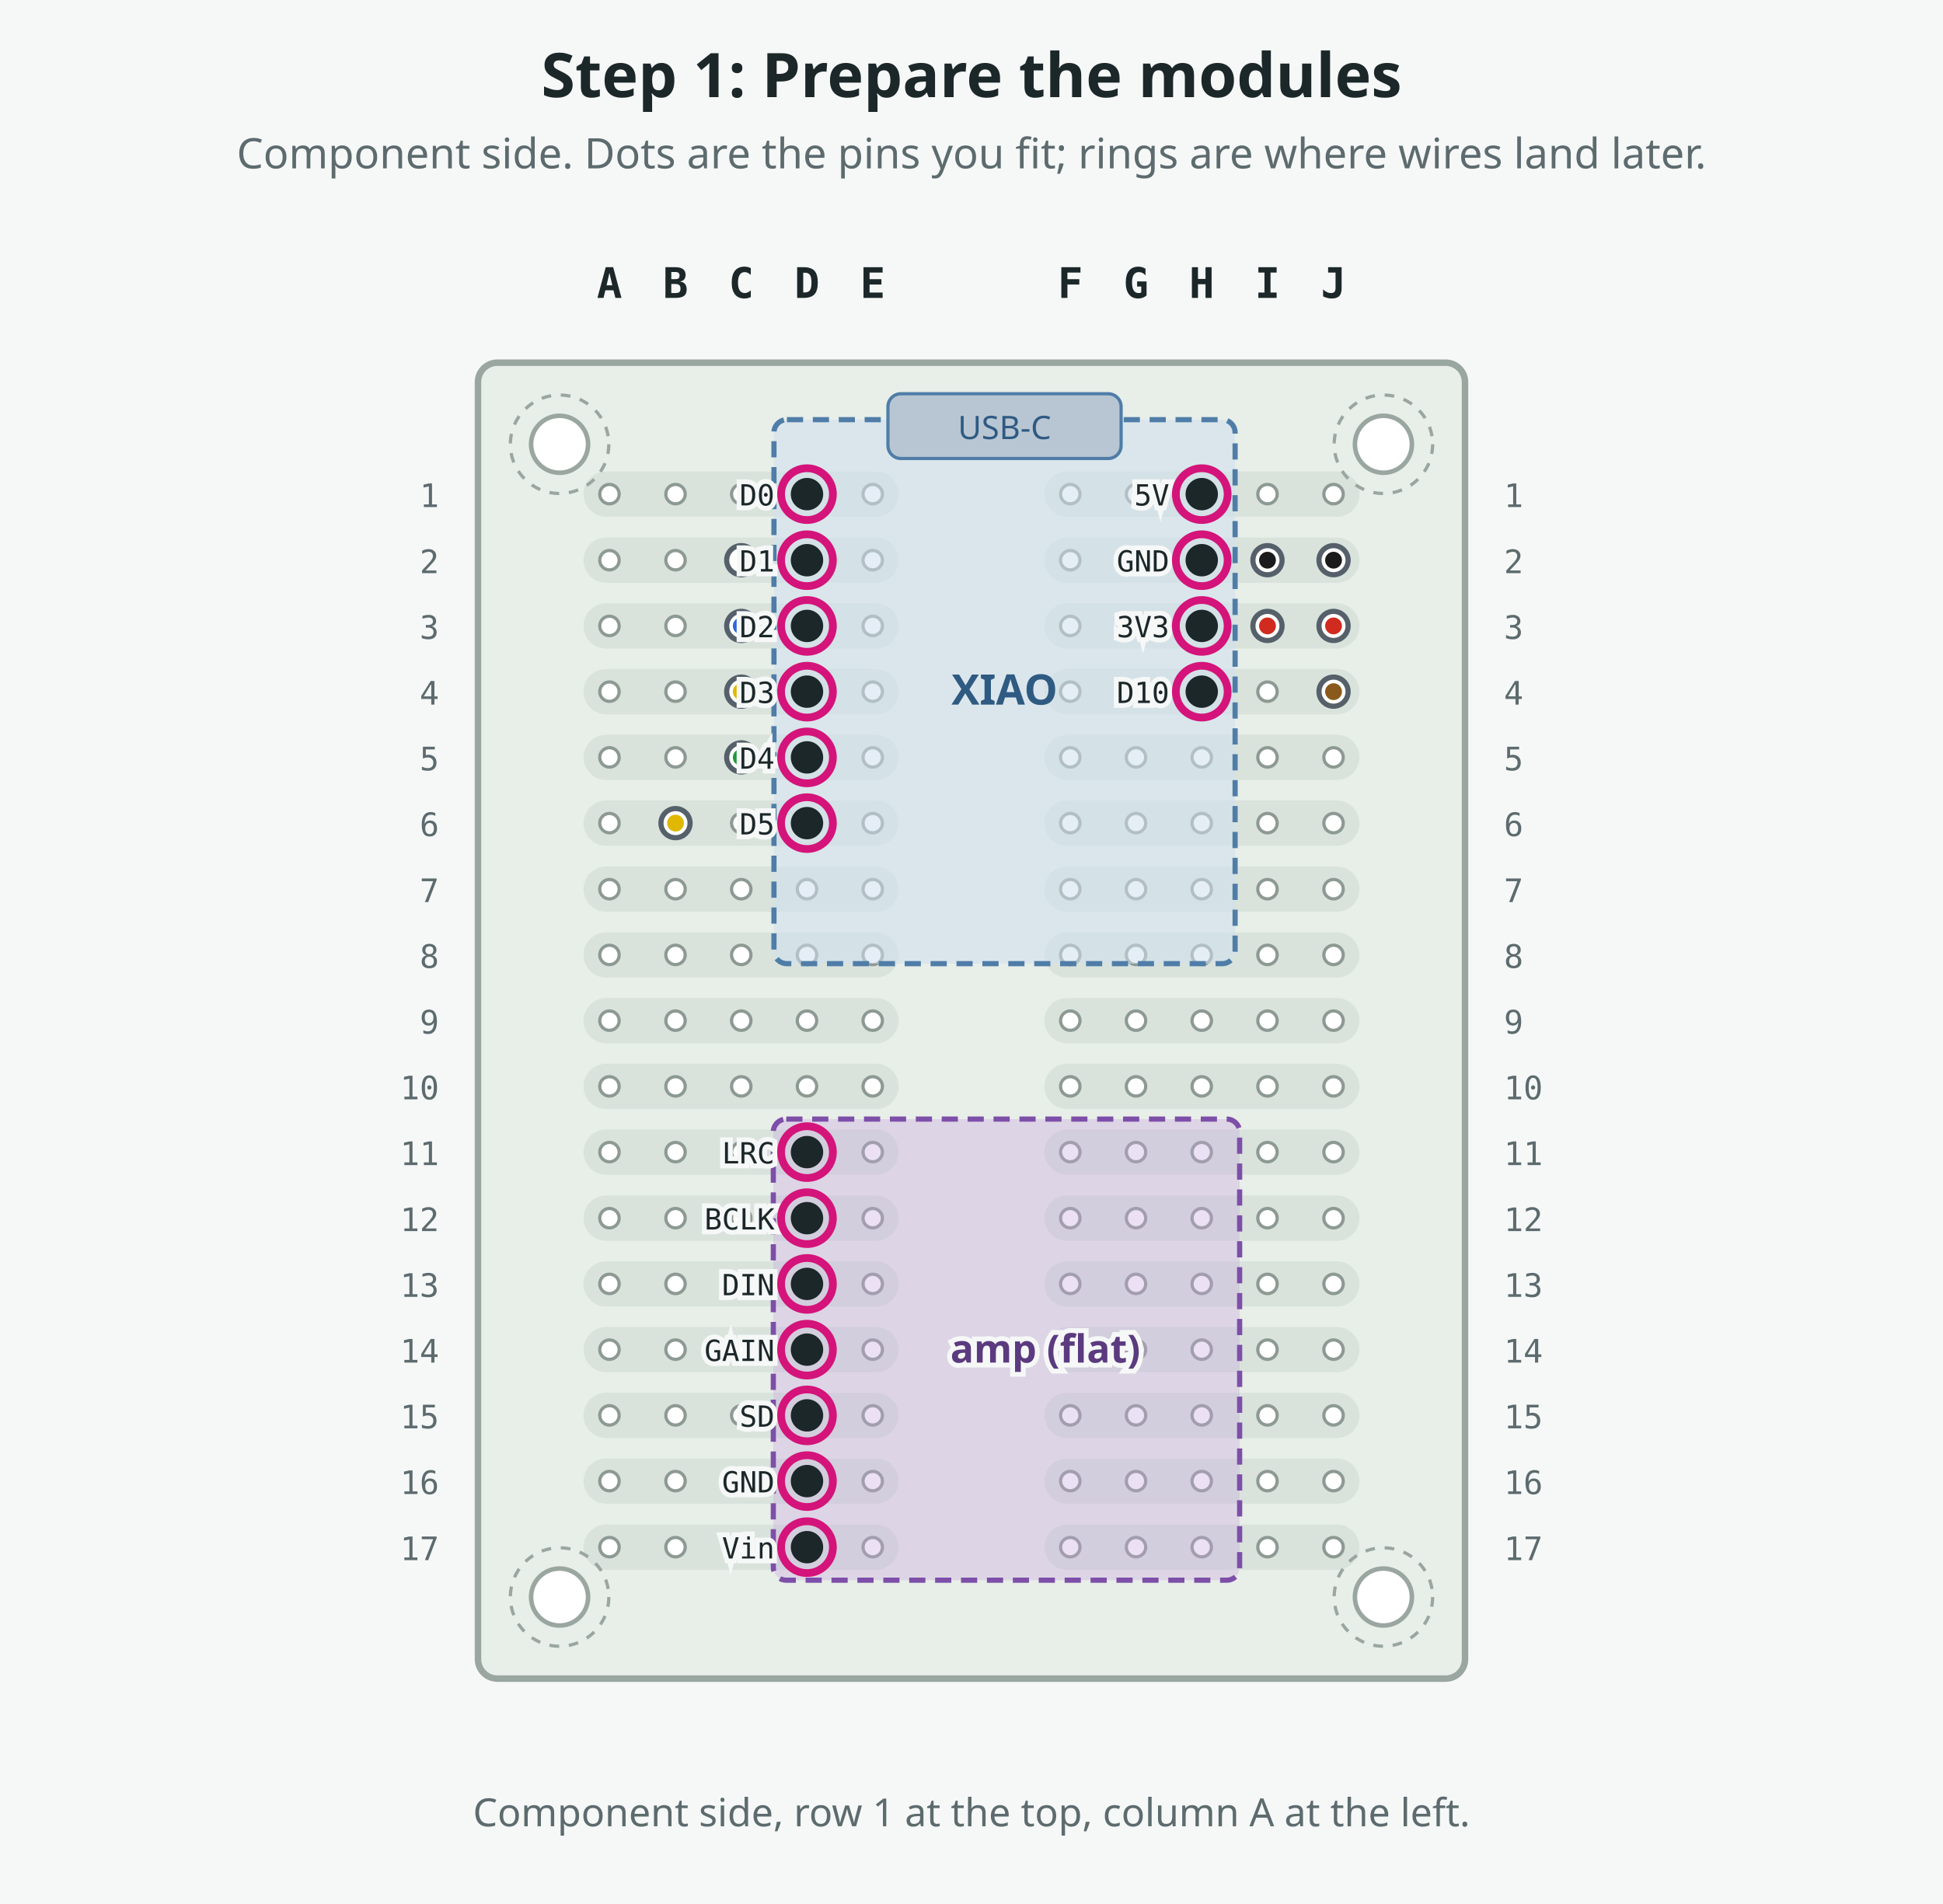
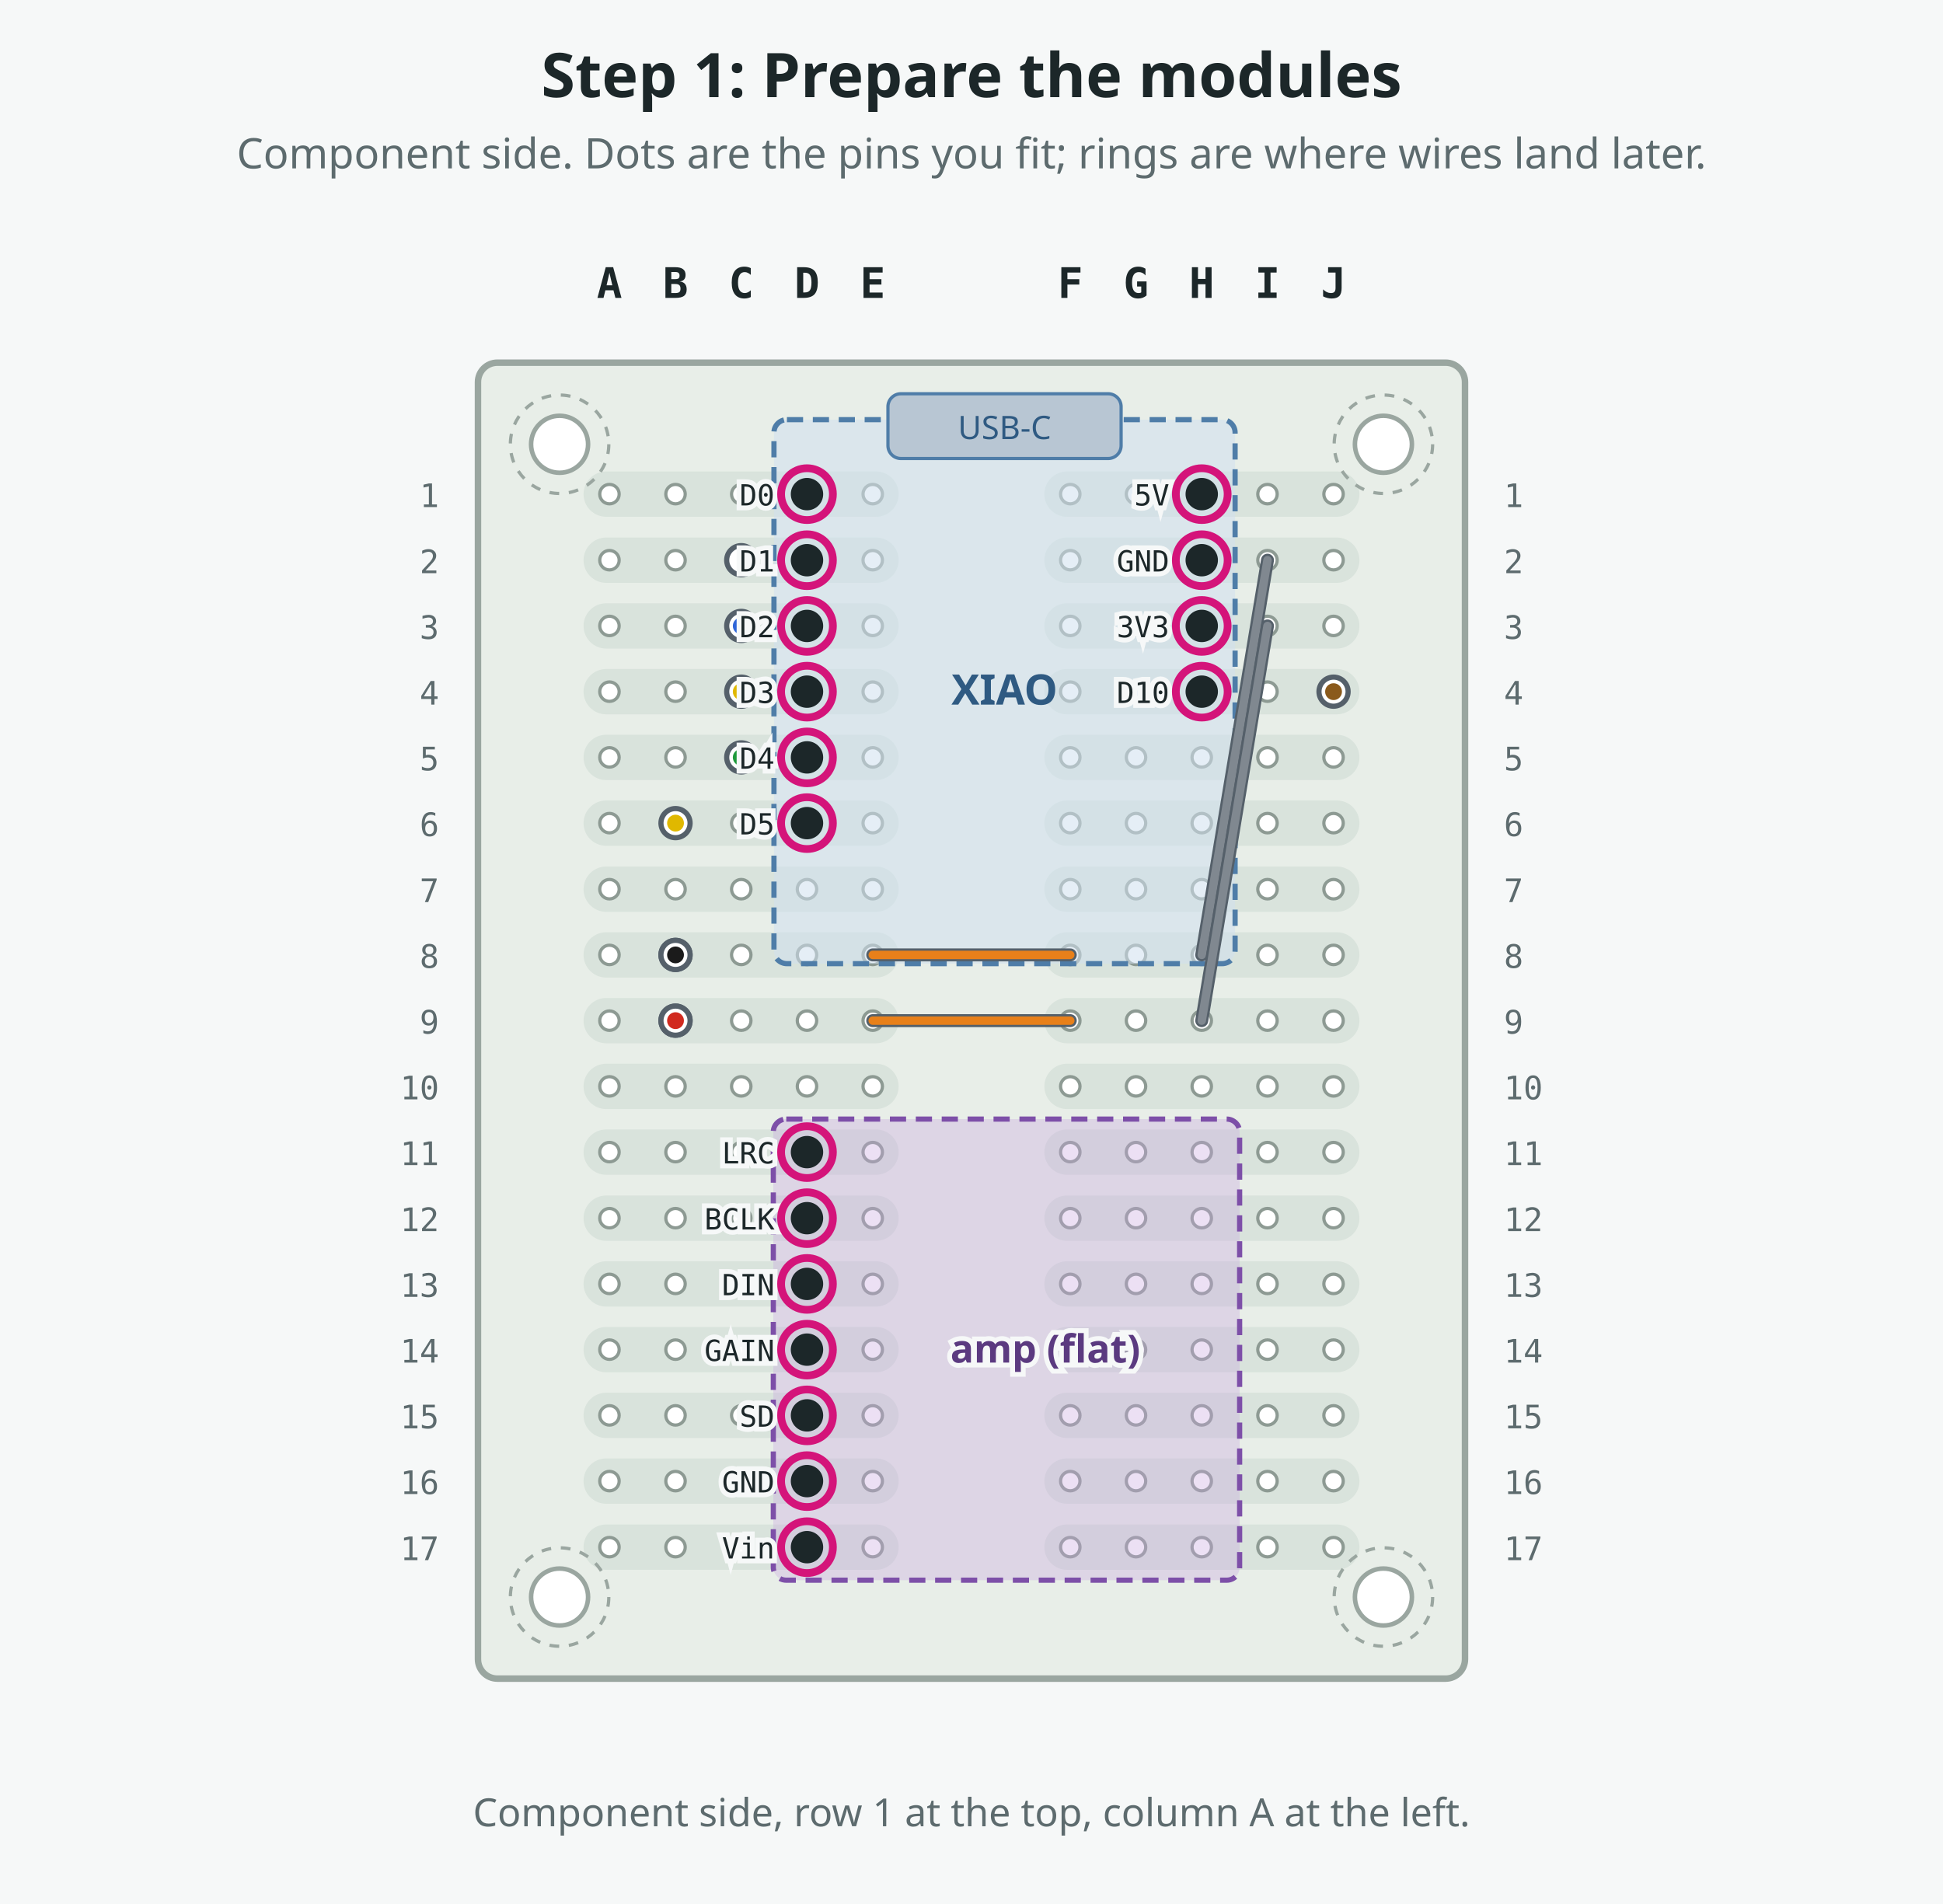
<svg xmlns="http://www.w3.org/2000/svg" viewBox="0 0 600 588" role="img" aria-label="Step 1: Prepare the modules. Component side. Dots are the pins you fit; rings are where wires land later.">
  <rect width="600" height="588" fill="#f6f8f8" />
  <text x="300.0" y="30" text-anchor="middle" font-size="19" font-weight="700" fill="#1c2729" font-family="IBM Plex Sans,ui-sans-serif,system-ui,sans-serif">Step 1: Prepare the modules</text>
  <text x="300.0" y="52" text-anchor="middle" font-size="13" fill="#5d6b6e" font-family="IBM Plex Sans,ui-sans-serif,system-ui,sans-serif">Component side. Dots are the pins you fit; rings are where wires land later.</text>
  <rect x="147.6" y="112.0" width="304.8" height="406.4" rx="6" fill="#e8eee8" stroke="#9aa6a0" stroke-width="2" />
  <rect x="180.2" y="145.6" width="97.3" height="14" rx="7" fill="#d9e3dc" />
  <rect x="322.5" y="145.6" width="97.3" height="14" rx="7" fill="#d9e3dc" />
  <rect x="180.2" y="166.0" width="97.3" height="14" rx="7" fill="#d9e3dc" />
  <rect x="322.5" y="166.0" width="97.3" height="14" rx="7" fill="#d9e3dc" />
  <rect x="180.2" y="186.3" width="97.3" height="14" rx="7" fill="#d9e3dc" />
  <rect x="322.5" y="186.3" width="97.3" height="14" rx="7" fill="#d9e3dc" />
  <rect x="180.2" y="206.6" width="97.3" height="14" rx="7" fill="#d9e3dc" />
  <rect x="322.5" y="206.6" width="97.3" height="14" rx="7" fill="#d9e3dc" />
  <rect x="180.2" y="226.9" width="97.3" height="14" rx="7" fill="#d9e3dc" />
  <rect x="322.5" y="226.9" width="97.3" height="14" rx="7" fill="#d9e3dc" />
  <rect x="180.2" y="247.2" width="97.3" height="14" rx="7" fill="#d9e3dc" />
  <rect x="322.5" y="247.2" width="97.3" height="14" rx="7" fill="#d9e3dc" />
  <rect x="180.2" y="267.6" width="97.3" height="14" rx="7" fill="#d9e3dc" />
  <rect x="322.5" y="267.6" width="97.3" height="14" rx="7" fill="#d9e3dc" />
  <rect x="180.2" y="287.9" width="97.3" height="14" rx="7" fill="#d9e3dc" />
  <rect x="322.5" y="287.9" width="97.3" height="14" rx="7" fill="#d9e3dc" />
  <rect x="180.2" y="308.2" width="97.3" height="14" rx="7" fill="#d9e3dc" />
  <rect x="322.5" y="308.2" width="97.3" height="14" rx="7" fill="#d9e3dc" />
  <rect x="180.2" y="328.5" width="97.3" height="14" rx="7" fill="#d9e3dc" />
  <rect x="322.5" y="328.5" width="97.3" height="14" rx="7" fill="#d9e3dc" />
  <rect x="180.2" y="348.8" width="97.3" height="14" rx="7" fill="#d9e3dc" />
  <rect x="322.5" y="348.8" width="97.3" height="14" rx="7" fill="#d9e3dc" />
  <rect x="180.2" y="369.2" width="97.3" height="14" rx="7" fill="#d9e3dc" />
  <rect x="322.5" y="369.2" width="97.3" height="14" rx="7" fill="#d9e3dc" />
  <rect x="180.2" y="389.5" width="97.3" height="14" rx="7" fill="#d9e3dc" />
  <rect x="322.5" y="389.5" width="97.3" height="14" rx="7" fill="#d9e3dc" />
  <rect x="180.2" y="409.8" width="97.3" height="14" rx="7" fill="#d9e3dc" />
  <rect x="322.5" y="409.8" width="97.3" height="14" rx="7" fill="#d9e3dc" />
  <rect x="180.2" y="430.1" width="97.3" height="14" rx="7" fill="#d9e3dc" />
  <rect x="322.5" y="430.1" width="97.3" height="14" rx="7" fill="#d9e3dc" />
  <rect x="180.2" y="450.4" width="97.3" height="14" rx="7" fill="#d9e3dc" />
  <rect x="322.5" y="450.4" width="97.3" height="14" rx="7" fill="#d9e3dc" />
  <rect x="180.2" y="470.8" width="97.3" height="14" rx="7" fill="#d9e3dc" />
  <rect x="322.5" y="470.8" width="97.3" height="14" rx="7" fill="#d9e3dc" />
  <circle cx="188.2" cy="152.6" r="3" fill="#ffffff" stroke="#8d9a93" stroke-width="1" />
  <circle cx="208.6" cy="152.6" r="3" fill="#ffffff" stroke="#8d9a93" stroke-width="1" />
  <circle cx="228.9" cy="152.6" r="3" fill="#ffffff" stroke="#8d9a93" stroke-width="1" />
  <circle cx="249.2" cy="152.6" r="3" fill="#ffffff" stroke="#8d9a93" stroke-width="1" />
  <circle cx="269.5" cy="152.6" r="3" fill="#ffffff" stroke="#8d9a93" stroke-width="1" />
  <circle cx="330.5" cy="152.6" r="3" fill="#ffffff" stroke="#8d9a93" stroke-width="1" />
  <circle cx="350.8" cy="152.6" r="3" fill="#ffffff" stroke="#8d9a93" stroke-width="1" />
  <circle cx="371.1" cy="152.6" r="3" fill="#ffffff" stroke="#8d9a93" stroke-width="1" />
  <circle cx="391.4" cy="152.6" r="3" fill="#ffffff" stroke="#8d9a93" stroke-width="1" />
  <circle cx="411.8" cy="152.6" r="3" fill="#ffffff" stroke="#8d9a93" stroke-width="1" />
  <circle cx="188.2" cy="173.0" r="3" fill="#ffffff" stroke="#8d9a93" stroke-width="1" />
  <circle cx="208.6" cy="173.0" r="3" fill="#ffffff" stroke="#8d9a93" stroke-width="1" />
  <circle cx="228.9" cy="173.0" r="3" fill="#ffffff" stroke="#8d9a93" stroke-width="1" />
  <circle cx="249.2" cy="173.0" r="3" fill="#ffffff" stroke="#8d9a93" stroke-width="1" />
  <circle cx="269.5" cy="173.0" r="3" fill="#ffffff" stroke="#8d9a93" stroke-width="1" />
  <circle cx="330.5" cy="173.0" r="3" fill="#ffffff" stroke="#8d9a93" stroke-width="1" />
  <circle cx="350.8" cy="173.0" r="3" fill="#ffffff" stroke="#8d9a93" stroke-width="1" />
  <circle cx="371.1" cy="173.0" r="3" fill="#ffffff" stroke="#8d9a93" stroke-width="1" />
  <circle cx="391.4" cy="173.0" r="3" fill="#ffffff" stroke="#8d9a93" stroke-width="1" />
  <circle cx="411.8" cy="173.0" r="3" fill="#ffffff" stroke="#8d9a93" stroke-width="1" />
  <circle cx="188.2" cy="193.3" r="3" fill="#ffffff" stroke="#8d9a93" stroke-width="1" />
  <circle cx="208.6" cy="193.3" r="3" fill="#ffffff" stroke="#8d9a93" stroke-width="1" />
  <circle cx="228.9" cy="193.3" r="3" fill="#ffffff" stroke="#8d9a93" stroke-width="1" />
  <circle cx="249.2" cy="193.3" r="3" fill="#ffffff" stroke="#8d9a93" stroke-width="1" />
  <circle cx="269.5" cy="193.3" r="3" fill="#ffffff" stroke="#8d9a93" stroke-width="1" />
  <circle cx="330.5" cy="193.3" r="3" fill="#ffffff" stroke="#8d9a93" stroke-width="1" />
  <circle cx="350.8" cy="193.3" r="3" fill="#ffffff" stroke="#8d9a93" stroke-width="1" />
  <circle cx="371.1" cy="193.3" r="3" fill="#ffffff" stroke="#8d9a93" stroke-width="1" />
  <circle cx="391.4" cy="193.3" r="3" fill="#ffffff" stroke="#8d9a93" stroke-width="1" />
  <circle cx="411.8" cy="193.3" r="3" fill="#ffffff" stroke="#8d9a93" stroke-width="1" />
  <circle cx="188.2" cy="213.6" r="3" fill="#ffffff" stroke="#8d9a93" stroke-width="1" />
  <circle cx="208.6" cy="213.6" r="3" fill="#ffffff" stroke="#8d9a93" stroke-width="1" />
  <circle cx="228.9" cy="213.6" r="3" fill="#ffffff" stroke="#8d9a93" stroke-width="1" />
  <circle cx="249.2" cy="213.6" r="3" fill="#ffffff" stroke="#8d9a93" stroke-width="1" />
  <circle cx="269.5" cy="213.6" r="3" fill="#ffffff" stroke="#8d9a93" stroke-width="1" />
  <circle cx="330.5" cy="213.6" r="3" fill="#ffffff" stroke="#8d9a93" stroke-width="1" />
  <circle cx="350.8" cy="213.6" r="3" fill="#ffffff" stroke="#8d9a93" stroke-width="1" />
  <circle cx="371.1" cy="213.6" r="3" fill="#ffffff" stroke="#8d9a93" stroke-width="1" />
  <circle cx="391.4" cy="213.6" r="3" fill="#ffffff" stroke="#8d9a93" stroke-width="1" />
  <circle cx="411.8" cy="213.6" r="3" fill="#ffffff" stroke="#8d9a93" stroke-width="1" />
  <circle cx="188.2" cy="233.9" r="3" fill="#ffffff" stroke="#8d9a93" stroke-width="1" />
  <circle cx="208.6" cy="233.9" r="3" fill="#ffffff" stroke="#8d9a93" stroke-width="1" />
  <circle cx="228.9" cy="233.9" r="3" fill="#ffffff" stroke="#8d9a93" stroke-width="1" />
  <circle cx="249.2" cy="233.9" r="3" fill="#ffffff" stroke="#8d9a93" stroke-width="1" />
  <circle cx="269.5" cy="233.9" r="3" fill="#ffffff" stroke="#8d9a93" stroke-width="1" />
  <circle cx="330.5" cy="233.9" r="3" fill="#ffffff" stroke="#8d9a93" stroke-width="1" />
  <circle cx="350.8" cy="233.9" r="3" fill="#ffffff" stroke="#8d9a93" stroke-width="1" />
  <circle cx="371.1" cy="233.9" r="3" fill="#ffffff" stroke="#8d9a93" stroke-width="1" />
  <circle cx="391.4" cy="233.9" r="3" fill="#ffffff" stroke="#8d9a93" stroke-width="1" />
  <circle cx="411.8" cy="233.9" r="3" fill="#ffffff" stroke="#8d9a93" stroke-width="1" />
  <circle cx="188.2" cy="254.2" r="3" fill="#ffffff" stroke="#8d9a93" stroke-width="1" />
  <circle cx="208.6" cy="254.2" r="3" fill="#ffffff" stroke="#8d9a93" stroke-width="1" />
  <circle cx="228.9" cy="254.2" r="3" fill="#ffffff" stroke="#8d9a93" stroke-width="1" />
  <circle cx="249.2" cy="254.2" r="3" fill="#ffffff" stroke="#8d9a93" stroke-width="1" />
  <circle cx="269.5" cy="254.2" r="3" fill="#ffffff" stroke="#8d9a93" stroke-width="1" />
  <circle cx="330.5" cy="254.2" r="3" fill="#ffffff" stroke="#8d9a93" stroke-width="1" />
  <circle cx="350.8" cy="254.2" r="3" fill="#ffffff" stroke="#8d9a93" stroke-width="1" />
  <circle cx="371.1" cy="254.2" r="3" fill="#ffffff" stroke="#8d9a93" stroke-width="1" />
  <circle cx="391.4" cy="254.2" r="3" fill="#ffffff" stroke="#8d9a93" stroke-width="1" />
  <circle cx="411.8" cy="254.2" r="3" fill="#ffffff" stroke="#8d9a93" stroke-width="1" />
  <circle cx="188.2" cy="274.6" r="3" fill="#ffffff" stroke="#8d9a93" stroke-width="1" />
  <circle cx="208.6" cy="274.6" r="3" fill="#ffffff" stroke="#8d9a93" stroke-width="1" />
  <circle cx="228.9" cy="274.6" r="3" fill="#ffffff" stroke="#8d9a93" stroke-width="1" />
  <circle cx="249.2" cy="274.6" r="3" fill="#ffffff" stroke="#8d9a93" stroke-width="1" />
  <circle cx="269.5" cy="274.6" r="3" fill="#ffffff" stroke="#8d9a93" stroke-width="1" />
  <circle cx="330.5" cy="274.6" r="3" fill="#ffffff" stroke="#8d9a93" stroke-width="1" />
  <circle cx="350.8" cy="274.6" r="3" fill="#ffffff" stroke="#8d9a93" stroke-width="1" />
  <circle cx="371.1" cy="274.6" r="3" fill="#ffffff" stroke="#8d9a93" stroke-width="1" />
  <circle cx="391.4" cy="274.6" r="3" fill="#ffffff" stroke="#8d9a93" stroke-width="1" />
  <circle cx="411.8" cy="274.6" r="3" fill="#ffffff" stroke="#8d9a93" stroke-width="1" />
  <circle cx="188.2" cy="294.9" r="3" fill="#ffffff" stroke="#8d9a93" stroke-width="1" />
  <circle cx="208.6" cy="294.9" r="3" fill="#ffffff" stroke="#8d9a93" stroke-width="1" />
  <circle cx="228.9" cy="294.9" r="3" fill="#ffffff" stroke="#8d9a93" stroke-width="1" />
  <circle cx="249.2" cy="294.9" r="3" fill="#ffffff" stroke="#8d9a93" stroke-width="1" />
  <circle cx="269.5" cy="294.9" r="3" fill="#ffffff" stroke="#8d9a93" stroke-width="1" />
  <circle cx="330.5" cy="294.9" r="3" fill="#ffffff" stroke="#8d9a93" stroke-width="1" />
  <circle cx="350.8" cy="294.9" r="3" fill="#ffffff" stroke="#8d9a93" stroke-width="1" />
  <circle cx="371.1" cy="294.9" r="3" fill="#ffffff" stroke="#8d9a93" stroke-width="1" />
  <circle cx="391.4" cy="294.9" r="3" fill="#ffffff" stroke="#8d9a93" stroke-width="1" />
  <circle cx="411.8" cy="294.9" r="3" fill="#ffffff" stroke="#8d9a93" stroke-width="1" />
  <circle cx="188.2" cy="315.2" r="3" fill="#ffffff" stroke="#8d9a93" stroke-width="1" />
  <circle cx="208.6" cy="315.2" r="3" fill="#ffffff" stroke="#8d9a93" stroke-width="1" />
  <circle cx="228.9" cy="315.2" r="3" fill="#ffffff" stroke="#8d9a93" stroke-width="1" />
  <circle cx="249.2" cy="315.2" r="3" fill="#ffffff" stroke="#8d9a93" stroke-width="1" />
  <circle cx="269.5" cy="315.2" r="3" fill="#ffffff" stroke="#8d9a93" stroke-width="1" />
  <circle cx="330.5" cy="315.2" r="3" fill="#ffffff" stroke="#8d9a93" stroke-width="1" />
  <circle cx="350.8" cy="315.2" r="3" fill="#ffffff" stroke="#8d9a93" stroke-width="1" />
  <circle cx="371.1" cy="315.2" r="3" fill="#ffffff" stroke="#8d9a93" stroke-width="1" />
  <circle cx="391.4" cy="315.2" r="3" fill="#ffffff" stroke="#8d9a93" stroke-width="1" />
  <circle cx="411.8" cy="315.2" r="3" fill="#ffffff" stroke="#8d9a93" stroke-width="1" />
  <circle cx="188.2" cy="335.5" r="3" fill="#ffffff" stroke="#8d9a93" stroke-width="1" />
  <circle cx="208.6" cy="335.5" r="3" fill="#ffffff" stroke="#8d9a93" stroke-width="1" />
  <circle cx="228.9" cy="335.5" r="3" fill="#ffffff" stroke="#8d9a93" stroke-width="1" />
  <circle cx="249.2" cy="335.5" r="3" fill="#ffffff" stroke="#8d9a93" stroke-width="1" />
  <circle cx="269.5" cy="335.5" r="3" fill="#ffffff" stroke="#8d9a93" stroke-width="1" />
  <circle cx="330.5" cy="335.5" r="3" fill="#ffffff" stroke="#8d9a93" stroke-width="1" />
  <circle cx="350.8" cy="335.5" r="3" fill="#ffffff" stroke="#8d9a93" stroke-width="1" />
  <circle cx="371.1" cy="335.5" r="3" fill="#ffffff" stroke="#8d9a93" stroke-width="1" />
  <circle cx="391.4" cy="335.5" r="3" fill="#ffffff" stroke="#8d9a93" stroke-width="1" />
  <circle cx="411.8" cy="335.5" r="3" fill="#ffffff" stroke="#8d9a93" stroke-width="1" />
  <circle cx="188.2" cy="355.8" r="3" fill="#ffffff" stroke="#8d9a93" stroke-width="1" />
  <circle cx="208.6" cy="355.8" r="3" fill="#ffffff" stroke="#8d9a93" stroke-width="1" />
  <circle cx="228.9" cy="355.8" r="3" fill="#ffffff" stroke="#8d9a93" stroke-width="1" />
  <circle cx="249.2" cy="355.8" r="3" fill="#ffffff" stroke="#8d9a93" stroke-width="1" />
  <circle cx="269.5" cy="355.8" r="3" fill="#ffffff" stroke="#8d9a93" stroke-width="1" />
  <circle cx="330.5" cy="355.8" r="3" fill="#ffffff" stroke="#8d9a93" stroke-width="1" />
  <circle cx="350.8" cy="355.8" r="3" fill="#ffffff" stroke="#8d9a93" stroke-width="1" />
  <circle cx="371.1" cy="355.8" r="3" fill="#ffffff" stroke="#8d9a93" stroke-width="1" />
  <circle cx="391.4" cy="355.8" r="3" fill="#ffffff" stroke="#8d9a93" stroke-width="1" />
  <circle cx="411.8" cy="355.8" r="3" fill="#ffffff" stroke="#8d9a93" stroke-width="1" />
  <circle cx="188.2" cy="376.2" r="3" fill="#ffffff" stroke="#8d9a93" stroke-width="1" />
  <circle cx="208.6" cy="376.2" r="3" fill="#ffffff" stroke="#8d9a93" stroke-width="1" />
  <circle cx="228.9" cy="376.2" r="3" fill="#ffffff" stroke="#8d9a93" stroke-width="1" />
  <circle cx="249.2" cy="376.2" r="3" fill="#ffffff" stroke="#8d9a93" stroke-width="1" />
  <circle cx="269.5" cy="376.2" r="3" fill="#ffffff" stroke="#8d9a93" stroke-width="1" />
  <circle cx="330.5" cy="376.2" r="3" fill="#ffffff" stroke="#8d9a93" stroke-width="1" />
  <circle cx="350.8" cy="376.2" r="3" fill="#ffffff" stroke="#8d9a93" stroke-width="1" />
  <circle cx="371.1" cy="376.2" r="3" fill="#ffffff" stroke="#8d9a93" stroke-width="1" />
  <circle cx="391.4" cy="376.2" r="3" fill="#ffffff" stroke="#8d9a93" stroke-width="1" />
  <circle cx="411.8" cy="376.2" r="3" fill="#ffffff" stroke="#8d9a93" stroke-width="1" />
  <circle cx="188.2" cy="396.5" r="3" fill="#ffffff" stroke="#8d9a93" stroke-width="1" />
  <circle cx="208.6" cy="396.5" r="3" fill="#ffffff" stroke="#8d9a93" stroke-width="1" />
  <circle cx="228.9" cy="396.5" r="3" fill="#ffffff" stroke="#8d9a93" stroke-width="1" />
  <circle cx="249.2" cy="396.5" r="3" fill="#ffffff" stroke="#8d9a93" stroke-width="1" />
  <circle cx="269.5" cy="396.5" r="3" fill="#ffffff" stroke="#8d9a93" stroke-width="1" />
  <circle cx="330.5" cy="396.5" r="3" fill="#ffffff" stroke="#8d9a93" stroke-width="1" />
  <circle cx="350.8" cy="396.5" r="3" fill="#ffffff" stroke="#8d9a93" stroke-width="1" />
  <circle cx="371.1" cy="396.5" r="3" fill="#ffffff" stroke="#8d9a93" stroke-width="1" />
  <circle cx="391.4" cy="396.5" r="3" fill="#ffffff" stroke="#8d9a93" stroke-width="1" />
  <circle cx="411.8" cy="396.5" r="3" fill="#ffffff" stroke="#8d9a93" stroke-width="1" />
  <circle cx="188.2" cy="416.8" r="3" fill="#ffffff" stroke="#8d9a93" stroke-width="1" />
  <circle cx="208.6" cy="416.8" r="3" fill="#ffffff" stroke="#8d9a93" stroke-width="1" />
  <circle cx="228.9" cy="416.8" r="3" fill="#ffffff" stroke="#8d9a93" stroke-width="1" />
  <circle cx="249.2" cy="416.8" r="3" fill="#ffffff" stroke="#8d9a93" stroke-width="1" />
  <circle cx="269.5" cy="416.8" r="3" fill="#ffffff" stroke="#8d9a93" stroke-width="1" />
  <circle cx="330.5" cy="416.8" r="3" fill="#ffffff" stroke="#8d9a93" stroke-width="1" />
  <circle cx="350.8" cy="416.8" r="3" fill="#ffffff" stroke="#8d9a93" stroke-width="1" />
  <circle cx="371.1" cy="416.8" r="3" fill="#ffffff" stroke="#8d9a93" stroke-width="1" />
  <circle cx="391.4" cy="416.8" r="3" fill="#ffffff" stroke="#8d9a93" stroke-width="1" />
  <circle cx="411.8" cy="416.8" r="3" fill="#ffffff" stroke="#8d9a93" stroke-width="1" />
  <circle cx="188.2" cy="437.1" r="3" fill="#ffffff" stroke="#8d9a93" stroke-width="1" />
  <circle cx="208.6" cy="437.1" r="3" fill="#ffffff" stroke="#8d9a93" stroke-width="1" />
  <circle cx="228.9" cy="437.1" r="3" fill="#ffffff" stroke="#8d9a93" stroke-width="1" />
  <circle cx="249.2" cy="437.1" r="3" fill="#ffffff" stroke="#8d9a93" stroke-width="1" />
  <circle cx="269.5" cy="437.1" r="3" fill="#ffffff" stroke="#8d9a93" stroke-width="1" />
  <circle cx="330.5" cy="437.1" r="3" fill="#ffffff" stroke="#8d9a93" stroke-width="1" />
  <circle cx="350.8" cy="437.1" r="3" fill="#ffffff" stroke="#8d9a93" stroke-width="1" />
  <circle cx="371.1" cy="437.1" r="3" fill="#ffffff" stroke="#8d9a93" stroke-width="1" />
  <circle cx="391.4" cy="437.1" r="3" fill="#ffffff" stroke="#8d9a93" stroke-width="1" />
  <circle cx="411.8" cy="437.1" r="3" fill="#ffffff" stroke="#8d9a93" stroke-width="1" />
  <circle cx="188.2" cy="457.4" r="3" fill="#ffffff" stroke="#8d9a93" stroke-width="1" />
  <circle cx="208.6" cy="457.4" r="3" fill="#ffffff" stroke="#8d9a93" stroke-width="1" />
  <circle cx="228.9" cy="457.4" r="3" fill="#ffffff" stroke="#8d9a93" stroke-width="1" />
  <circle cx="249.2" cy="457.4" r="3" fill="#ffffff" stroke="#8d9a93" stroke-width="1" />
  <circle cx="269.5" cy="457.4" r="3" fill="#ffffff" stroke="#8d9a93" stroke-width="1" />
  <circle cx="330.5" cy="457.4" r="3" fill="#ffffff" stroke="#8d9a93" stroke-width="1" />
  <circle cx="350.8" cy="457.4" r="3" fill="#ffffff" stroke="#8d9a93" stroke-width="1" />
  <circle cx="371.1" cy="457.4" r="3" fill="#ffffff" stroke="#8d9a93" stroke-width="1" />
  <circle cx="391.4" cy="457.4" r="3" fill="#ffffff" stroke="#8d9a93" stroke-width="1" />
  <circle cx="411.8" cy="457.4" r="3" fill="#ffffff" stroke="#8d9a93" stroke-width="1" />
  <circle cx="188.2" cy="477.8" r="3" fill="#ffffff" stroke="#8d9a93" stroke-width="1" />
  <circle cx="208.6" cy="477.8" r="3" fill="#ffffff" stroke="#8d9a93" stroke-width="1" />
  <circle cx="228.9" cy="477.8" r="3" fill="#ffffff" stroke="#8d9a93" stroke-width="1" />
  <circle cx="249.2" cy="477.8" r="3" fill="#ffffff" stroke="#8d9a93" stroke-width="1" />
  <circle cx="269.5" cy="477.8" r="3" fill="#ffffff" stroke="#8d9a93" stroke-width="1" />
  <circle cx="330.5" cy="477.8" r="3" fill="#ffffff" stroke="#8d9a93" stroke-width="1" />
  <circle cx="350.8" cy="477.8" r="3" fill="#ffffff" stroke="#8d9a93" stroke-width="1" />
  <circle cx="371.1" cy="477.8" r="3" fill="#ffffff" stroke="#8d9a93" stroke-width="1" />
  <circle cx="391.4" cy="477.8" r="3" fill="#ffffff" stroke="#8d9a93" stroke-width="1" />
  <circle cx="411.8" cy="477.8" r="3" fill="#ffffff" stroke="#8d9a93" stroke-width="1" />
  <circle cx="172.8" cy="137.2" r="15.2" fill="none" stroke="#9aa6a0" stroke-width="1" stroke-dasharray="3 3" />
  <circle cx="172.8" cy="137.2" r="8.8" fill="#ffffff" stroke="#9aa6a0" stroke-width="1.4" />
  <circle cx="172.8" cy="493.2" r="15.2" fill="none" stroke="#9aa6a0" stroke-width="1" stroke-dasharray="3 3" />
  <circle cx="172.8" cy="493.2" r="8.8" fill="#ffffff" stroke="#9aa6a0" stroke-width="1.4" />
  <circle cx="427.2" cy="137.2" r="15.2" fill="none" stroke="#9aa6a0" stroke-width="1" stroke-dasharray="3 3" />
  <circle cx="427.2" cy="137.2" r="8.8" fill="#ffffff" stroke="#9aa6a0" stroke-width="1.4" />
  <circle cx="427.2" cy="493.2" r="15.2" fill="none" stroke="#9aa6a0" stroke-width="1" stroke-dasharray="3 3" />
  <circle cx="427.2" cy="493.2" r="8.8" fill="#ffffff" stroke="#9aa6a0" stroke-width="1.4" />
  <text x="188.2" y="92" text-anchor="middle" font-size="13" font-weight="700" fill="#1c2729" font-family="IBM Plex Mono,ui-monospace,SFMono-Regular,Menlo,monospace">A</text>
  <text x="208.6" y="92" text-anchor="middle" font-size="13" font-weight="700" fill="#1c2729" font-family="IBM Plex Mono,ui-monospace,SFMono-Regular,Menlo,monospace">B</text>
  <text x="228.9" y="92" text-anchor="middle" font-size="13" font-weight="700" fill="#1c2729" font-family="IBM Plex Mono,ui-monospace,SFMono-Regular,Menlo,monospace">C</text>
  <text x="249.2" y="92" text-anchor="middle" font-size="13" font-weight="700" fill="#1c2729" font-family="IBM Plex Mono,ui-monospace,SFMono-Regular,Menlo,monospace">D</text>
  <text x="269.5" y="92" text-anchor="middle" font-size="13" font-weight="700" fill="#1c2729" font-family="IBM Plex Mono,ui-monospace,SFMono-Regular,Menlo,monospace">E</text>
  <text x="330.5" y="92" text-anchor="middle" font-size="13" font-weight="700" fill="#1c2729" font-family="IBM Plex Mono,ui-monospace,SFMono-Regular,Menlo,monospace">F</text>
  <text x="350.8" y="92" text-anchor="middle" font-size="13" font-weight="700" fill="#1c2729" font-family="IBM Plex Mono,ui-monospace,SFMono-Regular,Menlo,monospace">G</text>
  <text x="371.1" y="92" text-anchor="middle" font-size="13" font-weight="700" fill="#1c2729" font-family="IBM Plex Mono,ui-monospace,SFMono-Regular,Menlo,monospace">H</text>
  <text x="391.4" y="92" text-anchor="middle" font-size="13" font-weight="700" fill="#1c2729" font-family="IBM Plex Mono,ui-monospace,SFMono-Regular,Menlo,monospace">I</text>
  <text x="411.8" y="92" text-anchor="middle" font-size="13" font-weight="700" fill="#1c2729" font-family="IBM Plex Mono,ui-monospace,SFMono-Regular,Menlo,monospace">J</text>
  <text x="135.6" y="156.6" text-anchor="end" font-size="10" fill="#5d6b6e" font-family="IBM Plex Mono,ui-monospace,SFMono-Regular,Menlo,monospace">1</text>
  <text x="464.4" y="156.6" font-size="10" fill="#5d6b6e" font-family="IBM Plex Mono,ui-monospace,SFMono-Regular,Menlo,monospace">1</text>
  <text x="135.6" y="177.0" text-anchor="end" font-size="10" fill="#5d6b6e" font-family="IBM Plex Mono,ui-monospace,SFMono-Regular,Menlo,monospace">2</text>
  <text x="464.4" y="177.0" font-size="10" fill="#5d6b6e" font-family="IBM Plex Mono,ui-monospace,SFMono-Regular,Menlo,monospace">2</text>
  <text x="135.6" y="197.3" text-anchor="end" font-size="10" fill="#5d6b6e" font-family="IBM Plex Mono,ui-monospace,SFMono-Regular,Menlo,monospace">3</text>
  <text x="464.4" y="197.3" font-size="10" fill="#5d6b6e" font-family="IBM Plex Mono,ui-monospace,SFMono-Regular,Menlo,monospace">3</text>
  <text x="135.6" y="217.6" text-anchor="end" font-size="10" fill="#5d6b6e" font-family="IBM Plex Mono,ui-monospace,SFMono-Regular,Menlo,monospace">4</text>
  <text x="464.4" y="217.6" font-size="10" fill="#5d6b6e" font-family="IBM Plex Mono,ui-monospace,SFMono-Regular,Menlo,monospace">4</text>
  <text x="135.6" y="237.9" text-anchor="end" font-size="10" fill="#5d6b6e" font-family="IBM Plex Mono,ui-monospace,SFMono-Regular,Menlo,monospace">5</text>
  <text x="464.4" y="237.9" font-size="10" fill="#5d6b6e" font-family="IBM Plex Mono,ui-monospace,SFMono-Regular,Menlo,monospace">5</text>
  <text x="135.6" y="258.2" text-anchor="end" font-size="10" fill="#5d6b6e" font-family="IBM Plex Mono,ui-monospace,SFMono-Regular,Menlo,monospace">6</text>
  <text x="464.4" y="258.2" font-size="10" fill="#5d6b6e" font-family="IBM Plex Mono,ui-monospace,SFMono-Regular,Menlo,monospace">6</text>
  <text x="135.6" y="278.6" text-anchor="end" font-size="10" fill="#5d6b6e" font-family="IBM Plex Mono,ui-monospace,SFMono-Regular,Menlo,monospace">7</text>
  <text x="464.4" y="278.6" font-size="10" fill="#5d6b6e" font-family="IBM Plex Mono,ui-monospace,SFMono-Regular,Menlo,monospace">7</text>
  <text x="135.6" y="298.9" text-anchor="end" font-size="10" fill="#5d6b6e" font-family="IBM Plex Mono,ui-monospace,SFMono-Regular,Menlo,monospace">8</text>
  <text x="464.4" y="298.9" font-size="10" fill="#5d6b6e" font-family="IBM Plex Mono,ui-monospace,SFMono-Regular,Menlo,monospace">8</text>
  <text x="135.6" y="319.2" text-anchor="end" font-size="10" fill="#5d6b6e" font-family="IBM Plex Mono,ui-monospace,SFMono-Regular,Menlo,monospace">9</text>
  <text x="464.4" y="319.2" font-size="10" fill="#5d6b6e" font-family="IBM Plex Mono,ui-monospace,SFMono-Regular,Menlo,monospace">9</text>
  <text x="135.6" y="339.5" text-anchor="end" font-size="10" fill="#5d6b6e" font-family="IBM Plex Mono,ui-monospace,SFMono-Regular,Menlo,monospace">10</text>
  <text x="464.4" y="339.5" font-size="10" fill="#5d6b6e" font-family="IBM Plex Mono,ui-monospace,SFMono-Regular,Menlo,monospace">10</text>
  <text x="135.6" y="359.8" text-anchor="end" font-size="10" fill="#5d6b6e" font-family="IBM Plex Mono,ui-monospace,SFMono-Regular,Menlo,monospace">11</text>
  <text x="464.4" y="359.8" font-size="10" fill="#5d6b6e" font-family="IBM Plex Mono,ui-monospace,SFMono-Regular,Menlo,monospace">11</text>
  <text x="135.6" y="380.2" text-anchor="end" font-size="10" fill="#5d6b6e" font-family="IBM Plex Mono,ui-monospace,SFMono-Regular,Menlo,monospace">12</text>
  <text x="464.4" y="380.2" font-size="10" fill="#5d6b6e" font-family="IBM Plex Mono,ui-monospace,SFMono-Regular,Menlo,monospace">12</text>
  <text x="135.6" y="400.5" text-anchor="end" font-size="10" fill="#5d6b6e" font-family="IBM Plex Mono,ui-monospace,SFMono-Regular,Menlo,monospace">13</text>
  <text x="464.4" y="400.5" font-size="10" fill="#5d6b6e" font-family="IBM Plex Mono,ui-monospace,SFMono-Regular,Menlo,monospace">13</text>
  <text x="135.6" y="420.8" text-anchor="end" font-size="10" fill="#5d6b6e" font-family="IBM Plex Mono,ui-monospace,SFMono-Regular,Menlo,monospace">14</text>
  <text x="464.4" y="420.8" font-size="10" fill="#5d6b6e" font-family="IBM Plex Mono,ui-monospace,SFMono-Regular,Menlo,monospace">14</text>
  <text x="135.6" y="441.1" text-anchor="end" font-size="10" fill="#5d6b6e" font-family="IBM Plex Mono,ui-monospace,SFMono-Regular,Menlo,monospace">15</text>
  <text x="464.4" y="441.1" font-size="10" fill="#5d6b6e" font-family="IBM Plex Mono,ui-monospace,SFMono-Regular,Menlo,monospace">15</text>
  <text x="135.6" y="461.4" text-anchor="end" font-size="10" fill="#5d6b6e" font-family="IBM Plex Mono,ui-monospace,SFMono-Regular,Menlo,monospace">16</text>
  <text x="464.4" y="461.4" font-size="10" fill="#5d6b6e" font-family="IBM Plex Mono,ui-monospace,SFMono-Regular,Menlo,monospace">16</text>
  <text x="135.6" y="481.8" text-anchor="end" font-size="10" fill="#5d6b6e" font-family="IBM Plex Mono,ui-monospace,SFMono-Regular,Menlo,monospace">17</text>
  <text x="464.4" y="481.8" font-size="10" fill="#5d6b6e" font-family="IBM Plex Mono,ui-monospace,SFMono-Regular,Menlo,monospace">17</text>
  <rect x="239.0" y="129.6" width="142.4" height="168.0" rx="4" fill="#cfe0ef" fill-opacity="0.55" stroke="#4f7da8" stroke-width="1.6" stroke-dasharray="5 3" />
  <rect x="274.2" y="121.6" width="72" height="20" rx="4" fill="#b8c6d3" stroke="#4f7da8" />
  <text x="310.2" y="135.6" text-anchor="middle" font-size="10" fill="#2f5a82" font-family="IBM Plex Sans,ui-sans-serif,system-ui,sans-serif">USB-C</text>
  <text x="310.2" y="217.6" text-anchor="middle" font-size="13" font-weight="700" fill="#2f5a82" font-family="IBM Plex Sans,ui-sans-serif,system-ui,sans-serif">XIAO</text>
  <rect x="238.8" y="345.6" width="144.0" height="142.4" rx="4" fill="#c9a6e0" fill-opacity="0.35" stroke="#7d4fa8" stroke-width="1.6" stroke-dasharray="5 3" />
  <text x="322.8" y="420.8" text-anchor="middle" font-size="12" font-weight="700" fill="#5b3a80" stroke="#f6f8f8" stroke-width="3" paint-order="stroke" font-family="IBM Plex Sans,ui-sans-serif,system-ui,sans-serif">amp (flat)</text>
+   <line x1="391.4" y1="173.0" x2="371.1" y2="294.9" stroke="#55606a" stroke-width="4.0" stroke-linecap="round" />
+   <line x1="391.4" y1="173.0" x2="371.1" y2="294.9" stroke="#808890" stroke-width="2.6" stroke-linecap="round" />
+   <line x1="391.4" y1="193.3" x2="371.1" y2="315.2" stroke="#55606a" stroke-width="4.0" stroke-linecap="round" />
+   <line x1="391.4" y1="193.3" x2="371.1" y2="315.2" stroke="#808890" stroke-width="2.6" stroke-linecap="round" />
+   <line x1="269.5" y1="294.9" x2="330.5" y2="294.9" stroke="#55606a" stroke-width="4.0" stroke-linecap="round" />
+   <line x1="269.5" y1="294.9" x2="330.5" y2="294.9" stroke="#e8801a" stroke-width="2.6" stroke-linecap="round" />
+   <line x1="269.5" y1="315.2" x2="330.5" y2="315.2" stroke="#55606a" stroke-width="4.0" stroke-linecap="round" />
+   <line x1="269.5" y1="315.2" x2="330.5" y2="315.2" stroke="#e8801a" stroke-width="2.6" stroke-linecap="round" />
  <circle cx="228.9" cy="173.0" r="4.5" fill="#ffffff" stroke="#55606a" stroke-width="1.6" />
  <circle cx="228.9" cy="173.0" r="2.6" fill="#ffffff" />
  <circle cx="228.9" cy="193.3" r="4.5" fill="#ffffff" stroke="#55606a" stroke-width="1.6" />
  <circle cx="228.9" cy="193.3" r="2.6" fill="#2f66d8" />
  <circle cx="228.9" cy="213.6" r="4.5" fill="#ffffff" stroke="#55606a" stroke-width="1.6" />
  <circle cx="228.9" cy="213.6" r="2.6" fill="#e0b800" />
-   <circle cx="391.4" cy="173.0" r="4.5" fill="#ffffff" stroke="#55606a" stroke-width="1.6" />
-   <circle cx="391.4" cy="173.0" r="2.6" fill="#1b1b1b" />
-   <circle cx="391.4" cy="193.3" r="4.5" fill="#ffffff" stroke="#55606a" stroke-width="1.6" />
-   <circle cx="391.4" cy="193.3" r="2.6" fill="#d12a1f" />
+   <circle cx="208.6" cy="294.9" r="4.5" fill="#ffffff" stroke="#55606a" stroke-width="1.6" />
+   <circle cx="208.6" cy="294.9" r="2.6" fill="#1b1b1b" />
+   <circle cx="208.6" cy="315.2" r="4.5" fill="#ffffff" stroke="#55606a" stroke-width="1.6" />
+   <circle cx="208.6" cy="315.2" r="2.6" fill="#d12a1f" />
  <circle cx="228.9" cy="233.9" r="4.5" fill="#ffffff" stroke="#55606a" stroke-width="1.6" />
  <circle cx="228.9" cy="233.9" r="2.6" fill="#1f9a3c" />
  <circle cx="208.6" cy="254.2" r="4.5" fill="#ffffff" stroke="#55606a" stroke-width="1.6" />
  <circle cx="208.6" cy="254.2" r="2.6" fill="#e0b800" />
-   <circle cx="411.8" cy="173.0" r="4.5" fill="#ffffff" stroke="#55606a" stroke-width="1.6" />
-   <circle cx="411.8" cy="173.0" r="2.6" fill="#1b1b1b" />
-   <circle cx="411.8" cy="193.3" r="4.5" fill="#ffffff" stroke="#55606a" stroke-width="1.6" />
-   <circle cx="411.8" cy="193.3" r="2.6" fill="#d12a1f" />
+   <circle cx="208.6" cy="294.9" r="4.5" fill="#ffffff" stroke="#55606a" stroke-width="1.6" />
+   <circle cx="208.6" cy="294.9" r="2.6" fill="#1b1b1b" />
+   <circle cx="208.6" cy="315.2" r="4.5" fill="#ffffff" stroke="#55606a" stroke-width="1.6" />
+   <circle cx="208.6" cy="315.2" r="2.6" fill="#d12a1f" />
  <circle cx="411.8" cy="213.6" r="4.5" fill="#ffffff" stroke="#55606a" stroke-width="1.6" />
  <circle cx="411.8" cy="213.6" r="2.6" fill="#8a5a1c" />
  <circle cx="249.2" cy="152.6" r="5" fill="#1c2729" />
  <text x="239.2" y="156.1" text-anchor="end" font-size="9" fill="#1c2729" stroke="#f6f8f8" stroke-width="3" paint-order="stroke" font-family="IBM Plex Mono,ui-monospace,SFMono-Regular,Menlo,monospace">D0</text>
  <circle cx="249.2" cy="173.0" r="5" fill="#1c2729" />
  <text x="239.2" y="176.5" text-anchor="end" font-size="9" fill="#1c2729" stroke="#f6f8f8" stroke-width="3" paint-order="stroke" font-family="IBM Plex Mono,ui-monospace,SFMono-Regular,Menlo,monospace">D1</text>
  <circle cx="249.2" cy="193.3" r="5" fill="#1c2729" />
  <text x="239.2" y="196.8" text-anchor="end" font-size="9" fill="#1c2729" stroke="#f6f8f8" stroke-width="3" paint-order="stroke" font-family="IBM Plex Mono,ui-monospace,SFMono-Regular,Menlo,monospace">D2</text>
  <circle cx="249.2" cy="213.6" r="5" fill="#1c2729" />
  <text x="239.2" y="217.1" text-anchor="end" font-size="9" fill="#1c2729" stroke="#f6f8f8" stroke-width="3" paint-order="stroke" font-family="IBM Plex Mono,ui-monospace,SFMono-Regular,Menlo,monospace">D3</text>
  <circle cx="249.2" cy="233.9" r="5" fill="#1c2729" />
  <text x="239.2" y="237.4" text-anchor="end" font-size="9" fill="#1c2729" stroke="#f6f8f8" stroke-width="3" paint-order="stroke" font-family="IBM Plex Mono,ui-monospace,SFMono-Regular,Menlo,monospace">D4</text>
  <circle cx="249.2" cy="254.2" r="5" fill="#1c2729" />
  <text x="239.2" y="257.7" text-anchor="end" font-size="9" fill="#1c2729" stroke="#f6f8f8" stroke-width="3" paint-order="stroke" font-family="IBM Plex Mono,ui-monospace,SFMono-Regular,Menlo,monospace">D5</text>
  <circle cx="371.1" cy="152.6" r="5" fill="#1c2729" />
  <text x="361.1" y="156.1" text-anchor="end" font-size="9" fill="#1c2729" stroke="#f6f8f8" stroke-width="3" paint-order="stroke" font-family="IBM Plex Mono,ui-monospace,SFMono-Regular,Menlo,monospace">5V</text>
  <circle cx="371.1" cy="173.0" r="5" fill="#1c2729" />
  <text x="361.1" y="176.5" text-anchor="end" font-size="9" fill="#1c2729" stroke="#f6f8f8" stroke-width="3" paint-order="stroke" font-family="IBM Plex Mono,ui-monospace,SFMono-Regular,Menlo,monospace">GND</text>
  <circle cx="371.1" cy="193.3" r="5" fill="#1c2729" />
  <text x="361.1" y="196.8" text-anchor="end" font-size="9" fill="#1c2729" stroke="#f6f8f8" stroke-width="3" paint-order="stroke" font-family="IBM Plex Mono,ui-monospace,SFMono-Regular,Menlo,monospace">3V3</text>
  <circle cx="371.1" cy="213.6" r="5" fill="#1c2729" />
  <text x="361.1" y="217.1" text-anchor="end" font-size="9" fill="#1c2729" stroke="#f6f8f8" stroke-width="3" paint-order="stroke" font-family="IBM Plex Mono,ui-monospace,SFMono-Regular,Menlo,monospace">D10</text>
  <circle cx="249.2" cy="477.8" r="5" fill="#1c2729" />
  <text x="239.2" y="481.3" text-anchor="end" font-size="9" fill="#1c2729" stroke="#f6f8f8" stroke-width="3" paint-order="stroke" font-family="IBM Plex Mono,ui-monospace,SFMono-Regular,Menlo,monospace">Vin</text>
  <circle cx="249.2" cy="457.4" r="5" fill="#1c2729" />
  <text x="239.2" y="460.9" text-anchor="end" font-size="9" fill="#1c2729" stroke="#f6f8f8" stroke-width="3" paint-order="stroke" font-family="IBM Plex Mono,ui-monospace,SFMono-Regular,Menlo,monospace">GND</text>
  <circle cx="249.2" cy="437.1" r="5" fill="#1c2729" />
  <text x="239.2" y="440.6" text-anchor="end" font-size="9" fill="#1c2729" stroke="#f6f8f8" stroke-width="3" paint-order="stroke" font-family="IBM Plex Mono,ui-monospace,SFMono-Regular,Menlo,monospace">SD</text>
  <circle cx="249.2" cy="416.8" r="5" fill="#1c2729" />
  <text x="239.2" y="420.3" text-anchor="end" font-size="9" fill="#1c2729" stroke="#f6f8f8" stroke-width="3" paint-order="stroke" font-family="IBM Plex Mono,ui-monospace,SFMono-Regular,Menlo,monospace">GAIN</text>
  <circle cx="249.2" cy="396.5" r="5" fill="#1c2729" />
  <text x="239.2" y="400.0" text-anchor="end" font-size="9" fill="#1c2729" stroke="#f6f8f8" stroke-width="3" paint-order="stroke" font-family="IBM Plex Mono,ui-monospace,SFMono-Regular,Menlo,monospace">DIN</text>
  <circle cx="249.2" cy="376.2" r="5" fill="#1c2729" />
  <text x="239.2" y="379.7" text-anchor="end" font-size="9" fill="#1c2729" stroke="#f6f8f8" stroke-width="3" paint-order="stroke" font-family="IBM Plex Mono,ui-monospace,SFMono-Regular,Menlo,monospace">BCLK</text>
  <circle cx="249.2" cy="355.8" r="5" fill="#1c2729" />
  <text x="239.2" y="359.3" text-anchor="end" font-size="9" fill="#1c2729" stroke="#f6f8f8" stroke-width="3" paint-order="stroke" font-family="IBM Plex Mono,ui-monospace,SFMono-Regular,Menlo,monospace">LRC</text>
  <circle cx="249.2" cy="152.6" r="8" fill="none" stroke="#d4147a" stroke-width="2.4" />
  <circle cx="249.2" cy="173.0" r="8" fill="none" stroke="#d4147a" stroke-width="2.4" />
  <circle cx="249.2" cy="193.3" r="8" fill="none" stroke="#d4147a" stroke-width="2.4" />
  <circle cx="249.2" cy="213.6" r="8" fill="none" stroke="#d4147a" stroke-width="2.4" />
  <circle cx="249.2" cy="233.9" r="8" fill="none" stroke="#d4147a" stroke-width="2.4" />
  <circle cx="249.2" cy="254.2" r="8" fill="none" stroke="#d4147a" stroke-width="2.4" />
  <circle cx="371.1" cy="152.6" r="8" fill="none" stroke="#d4147a" stroke-width="2.4" />
  <circle cx="371.1" cy="173.0" r="8" fill="none" stroke="#d4147a" stroke-width="2.4" />
  <circle cx="371.1" cy="193.3" r="8" fill="none" stroke="#d4147a" stroke-width="2.4" />
  <circle cx="371.1" cy="213.6" r="8" fill="none" stroke="#d4147a" stroke-width="2.4" />
  <circle cx="249.2" cy="477.8" r="8" fill="none" stroke="#d4147a" stroke-width="2.4" />
  <circle cx="249.2" cy="457.4" r="8" fill="none" stroke="#d4147a" stroke-width="2.4" />
  <circle cx="249.2" cy="437.1" r="8" fill="none" stroke="#d4147a" stroke-width="2.4" />
  <circle cx="249.2" cy="416.8" r="8" fill="none" stroke="#d4147a" stroke-width="2.4" />
  <circle cx="249.2" cy="396.5" r="8" fill="none" stroke="#d4147a" stroke-width="2.4" />
  <circle cx="249.2" cy="376.2" r="8" fill="none" stroke="#d4147a" stroke-width="2.4" />
  <circle cx="249.2" cy="355.8" r="8" fill="none" stroke="#d4147a" stroke-width="2.4" />
  <text x="300.0" y="564" text-anchor="middle" font-size="12" fill="#5d6b6e" font-family="IBM Plex Sans,ui-sans-serif,system-ui,sans-serif">Component side, row 1 at the top, column A at the left.</text>
</svg>
